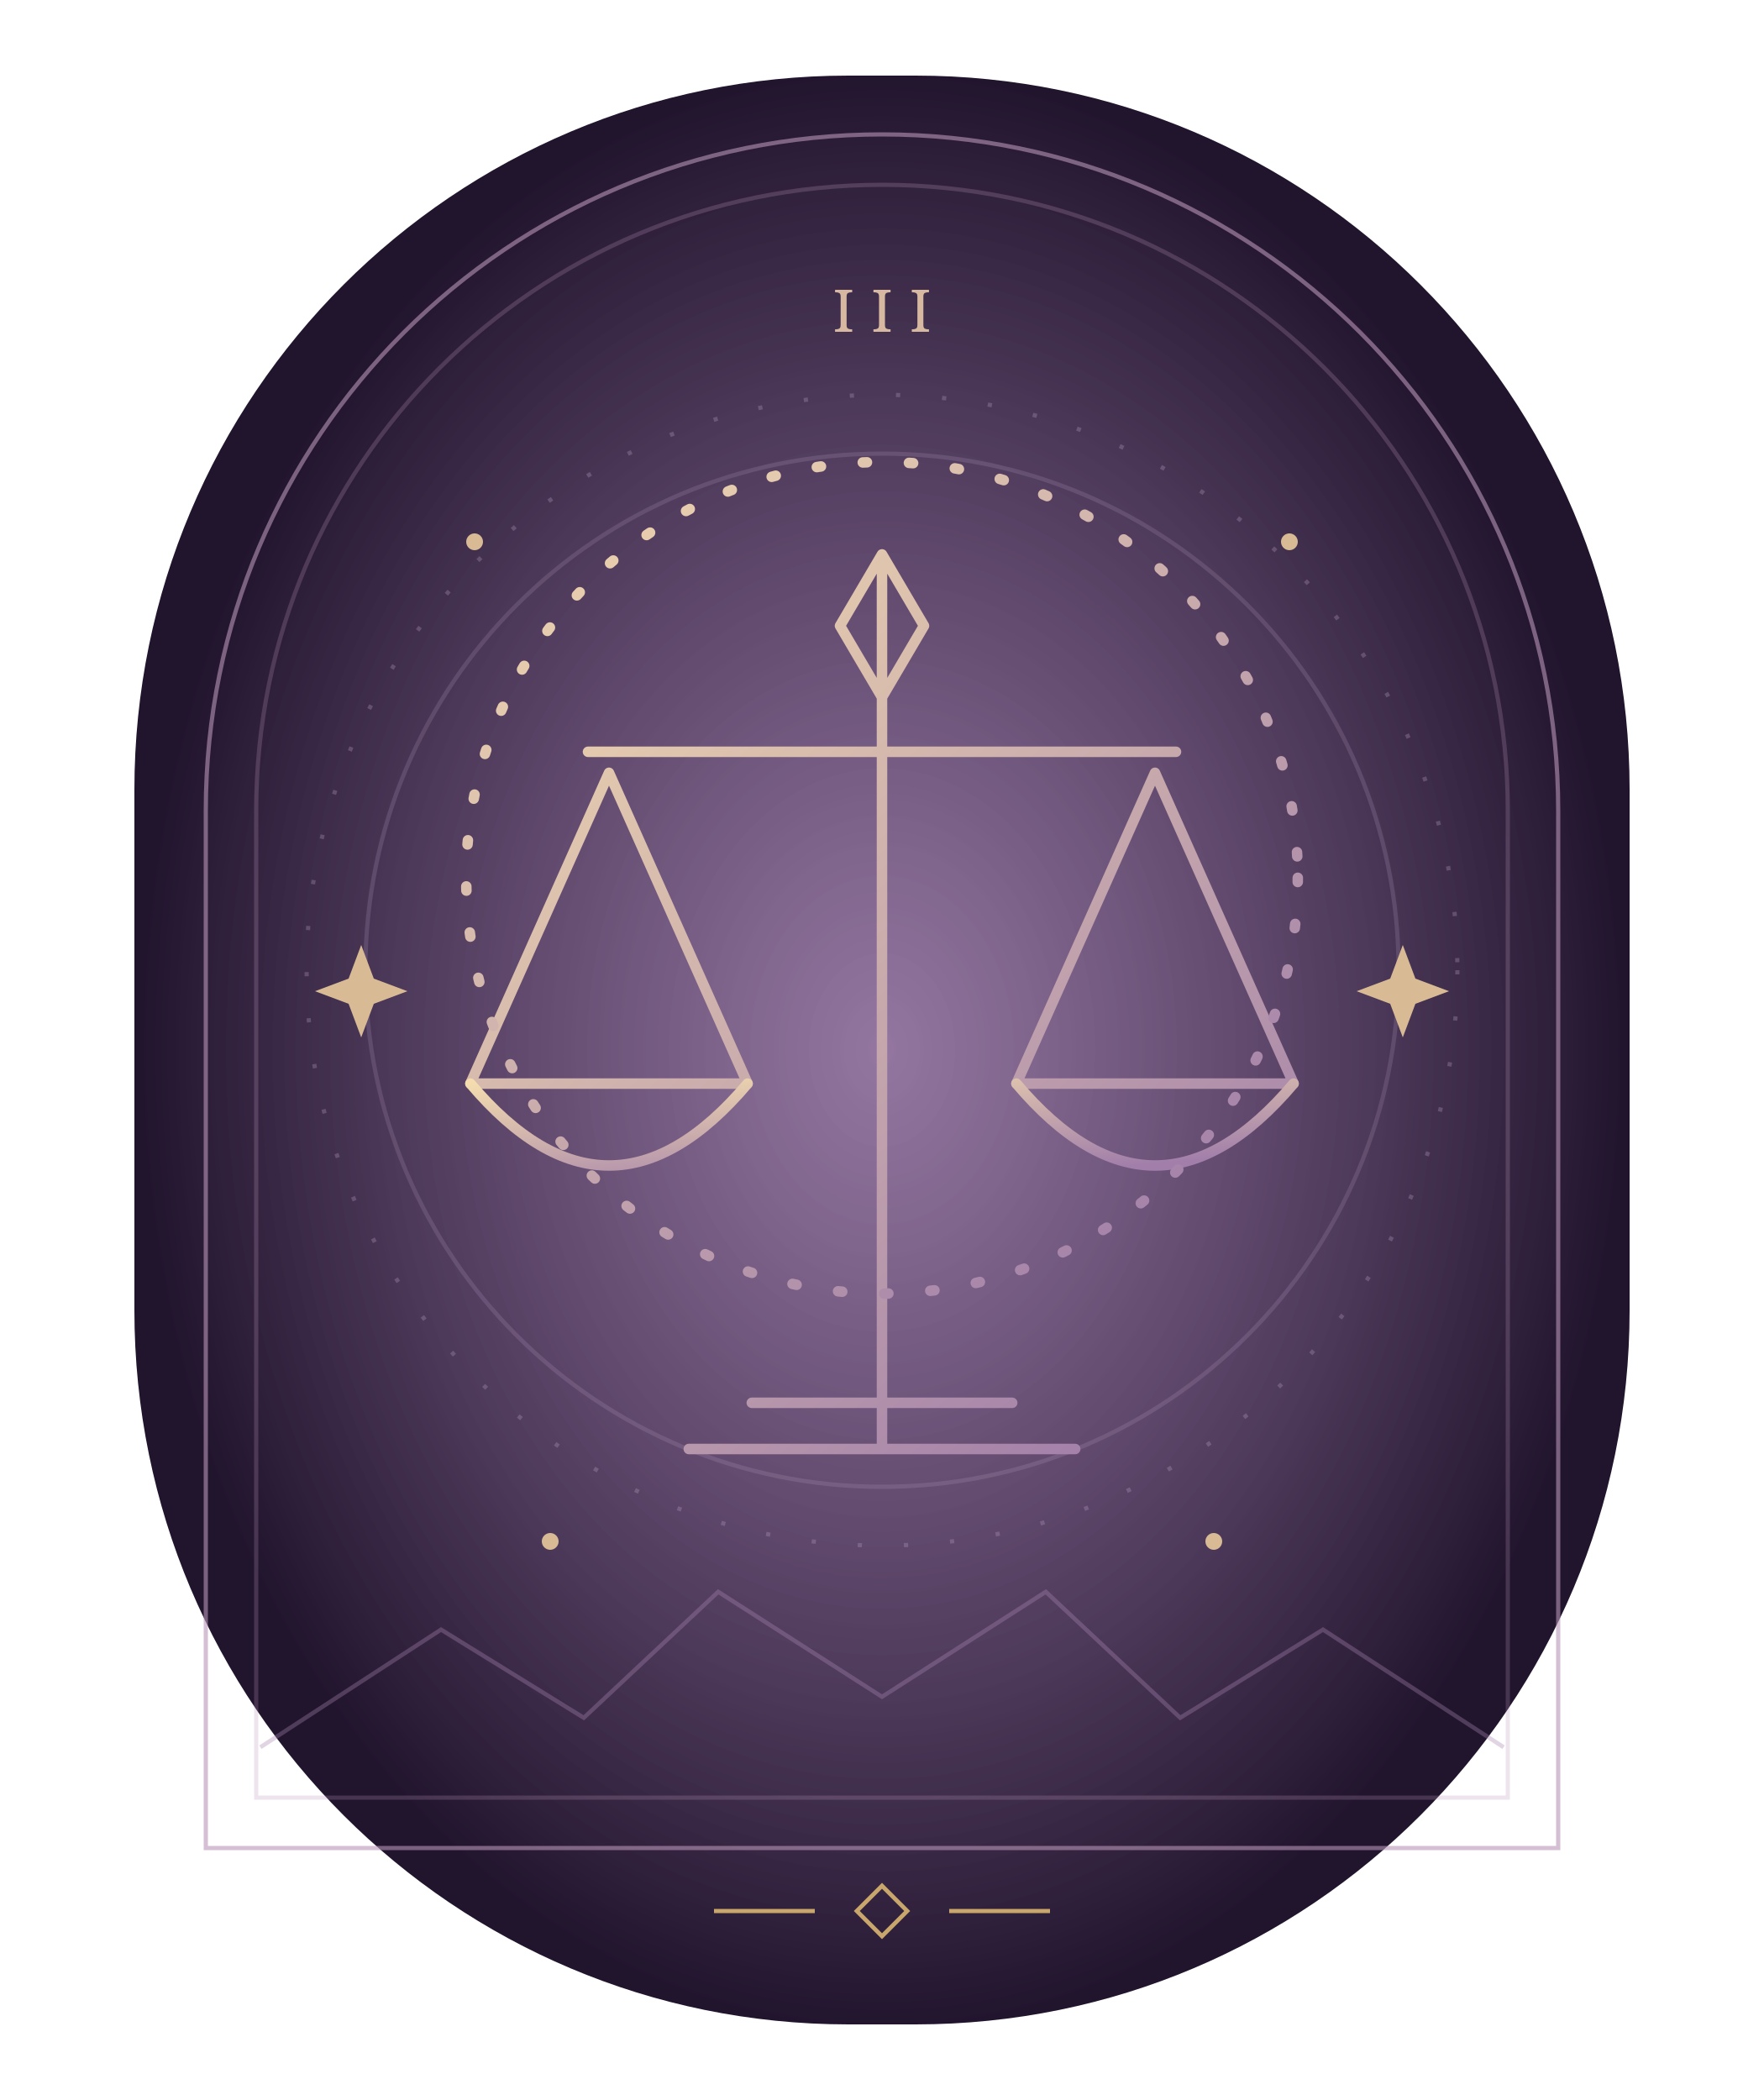
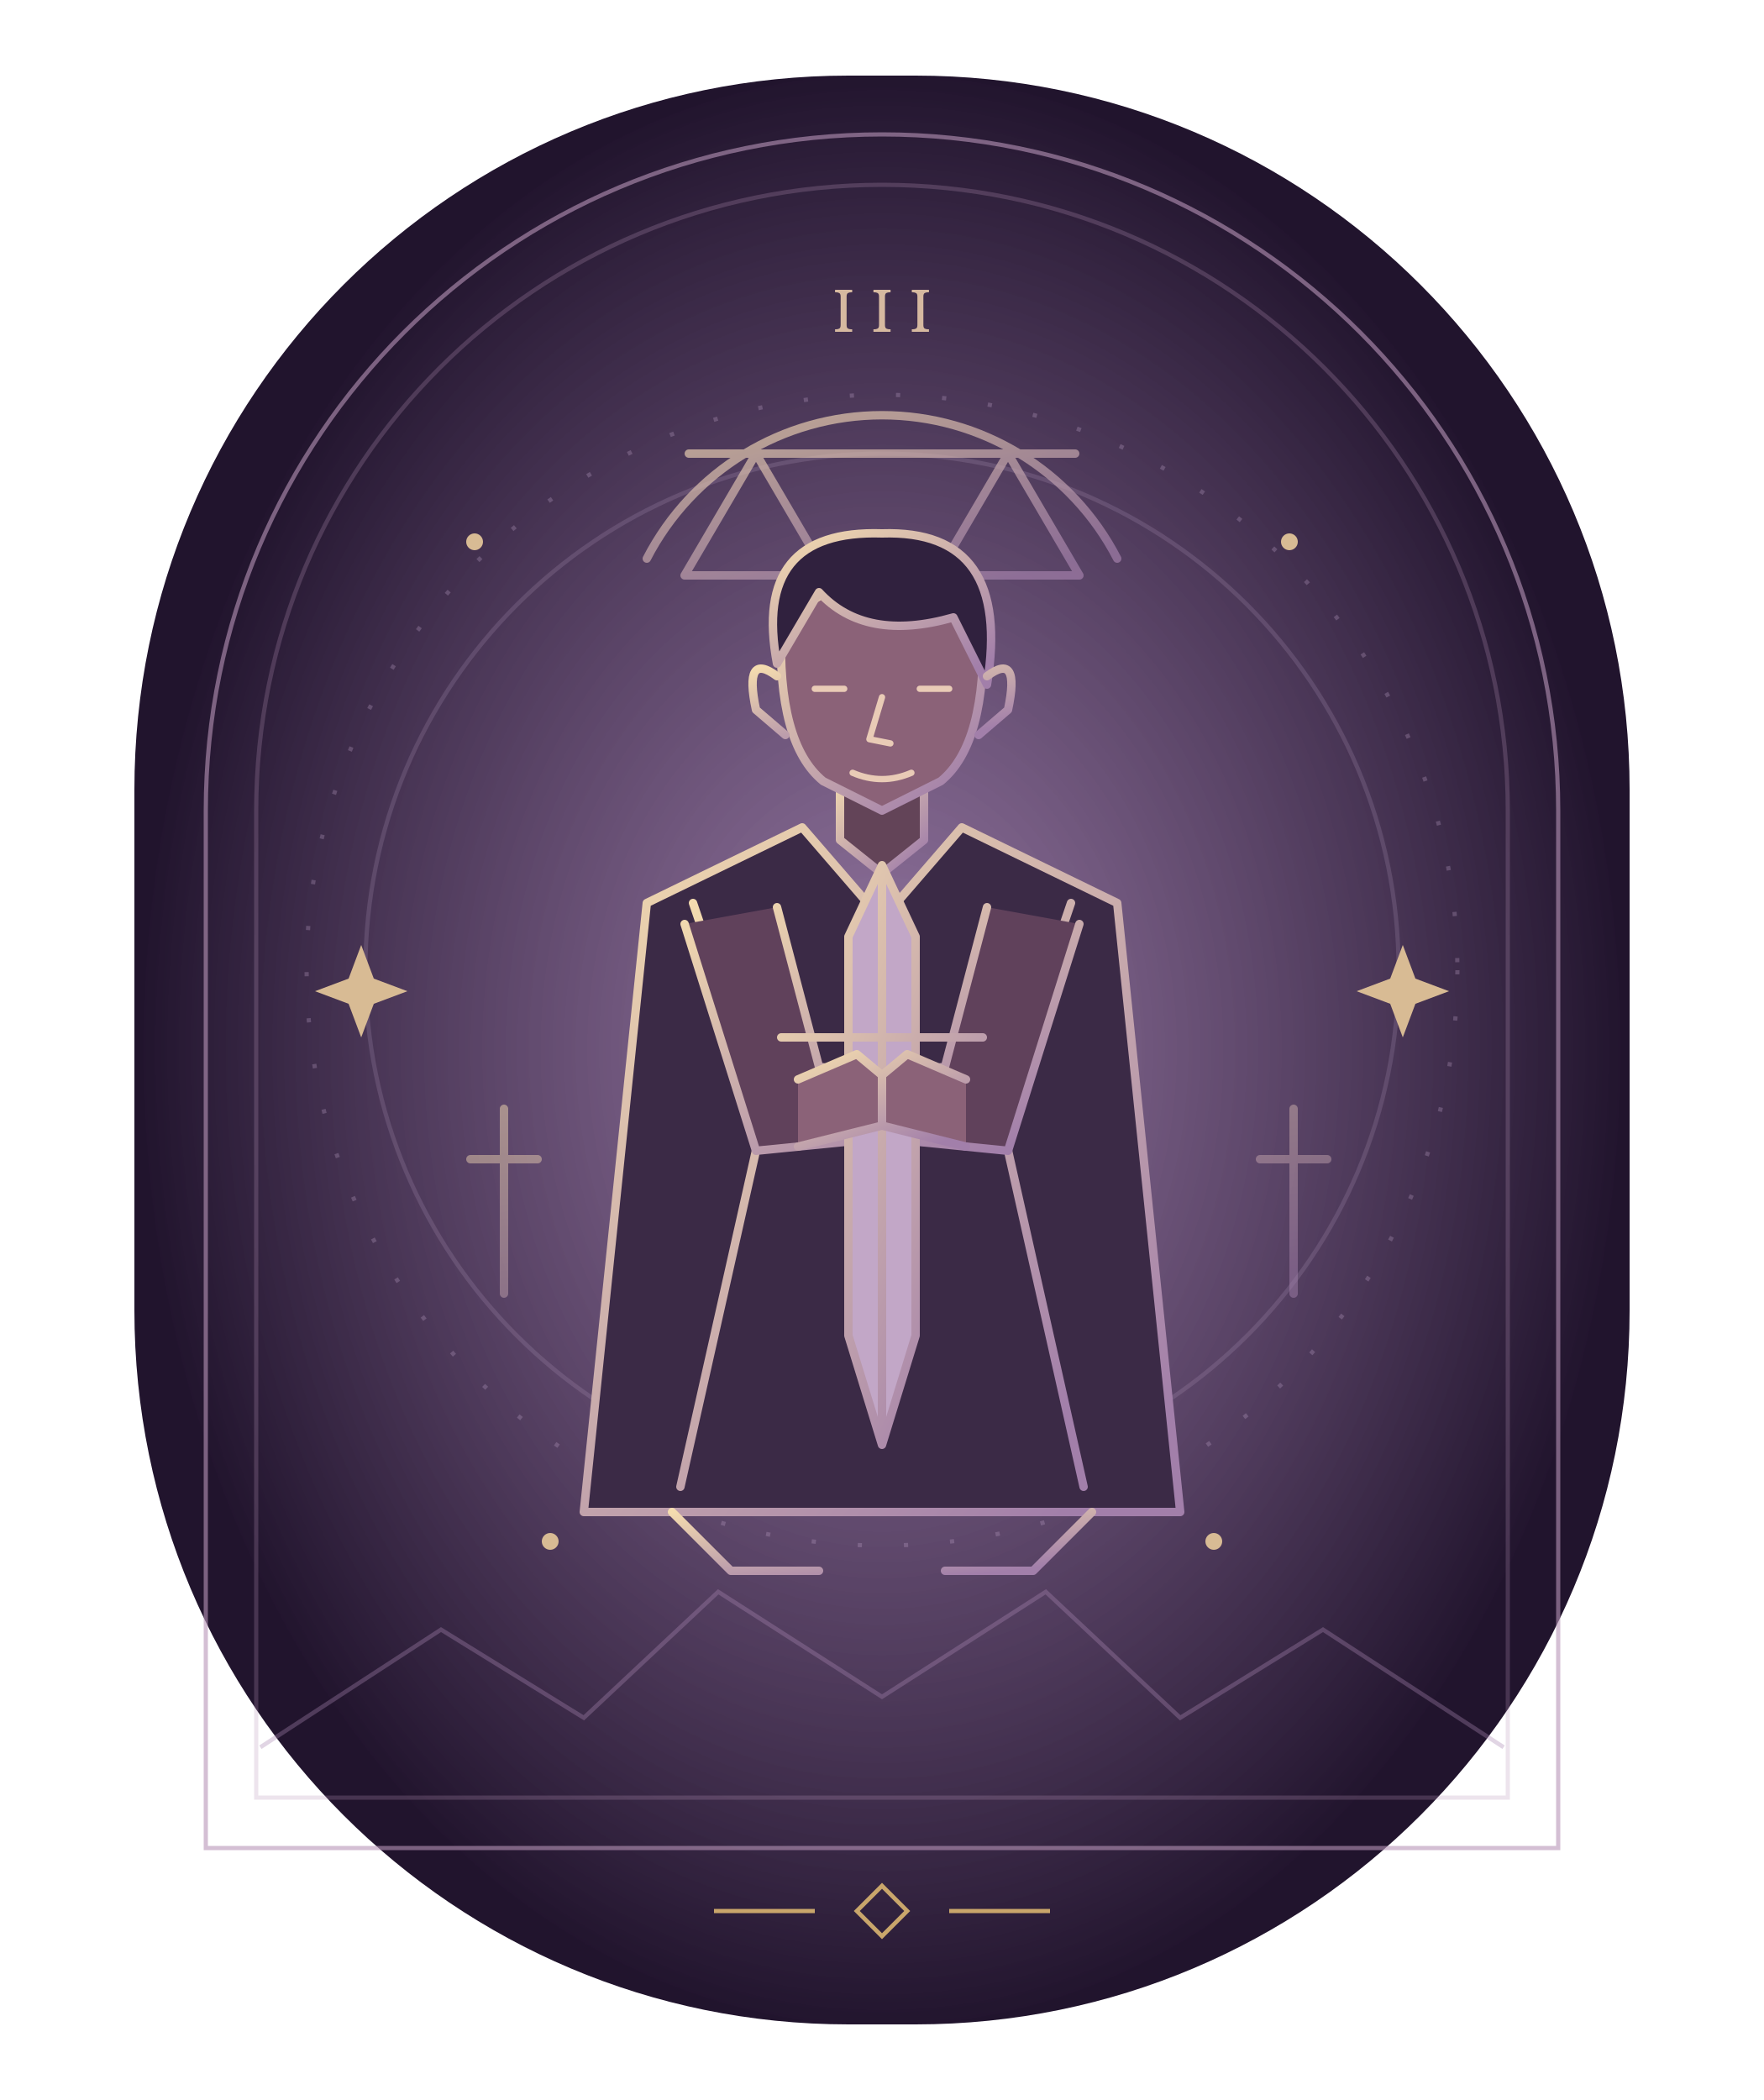
<svg xmlns="http://www.w3.org/2000/svg" viewBox="0 0 420 500" fill="none">
  <defs>
    <radialGradient id="glow">
      <stop stop-color="#704981" stop-opacity=".75" />
      <stop offset="1" stop-color="#21142d" />
    </radialGradient>
    <linearGradient id="gold" x2="0.8" y2="1">
      <stop stop-color="#f4dcaf" />
      <stop offset="1" stop-color="#a27faa" />
    </linearGradient>
  </defs>
  <rect x="32" y="18" width="356" height="464" rx="170" fill="url(#glow)" />
  <path d="M49 440V193a161 161 0 0 1 322 0v247Z" stroke="#b895b8" stroke-opacity=".6" />
  <path d="M61 428V193a149 149 0 0 1 298 0v235Z" stroke="#b895b8" stroke-opacity=".25" />
  <circle cx="210" cy="231" r="123" stroke="#bca0c6" stroke-opacity=".2" />
  <circle cx="210" cy="231" r="137" stroke="#bca0c6" stroke-opacity=".3" stroke-dasharray="1 10" />
-   <g stroke="url(#gold)" stroke-width="2.5" stroke-linejoin="round" stroke-linecap="round">
-     <path d="M210 132v213m-70-166h140m-70-47 10 17-10 17-10-17Zm-46 213h92m-77-11h62M145 184l-33 74h66Zm130 0-33 74h66Z" />
-     <path d="M112 258q33 39 66 0m64 0q33 39 66 0" />
-     <circle cx="210" cy="209" r="99" stroke-dasharray="1 10" />
-     <path d="M187 369h46" />
+   <g stroke="url(#gold)" stroke-width="2" stroke-linejoin="round" stroke-linecap="round">
+     <path d="M154 133a63 63 0 0 1 112 0M164 108h92m-76 0-17 29h34Zm60 0-17 29h34Z" opacity=".7" />
+     <g transform="translate(210 161)">
+       <path d="M-10 22v17l10 8 10-8V22" fill="#634458" />
+       <path d="M-24-12Q-25 16-14 25L0 32 14 25Q25 16 24-12Q0-35-24-12Z" fill="#8b6278" />
+       <path d="M-25-3Q-31-35 0-34Q31-35 25 2L17-14Q-4-8-15-20L-25-3Z" fill="#30213e" />
+       <path d="M-16 3h7m18 0h7M0 5l-3 10 5 1m-9 7q7 3 14 0" stroke="#e9cbb6" stroke-width="1.5" />
+       <path d="M-25 0q-8-6-5 8l7 6m48-14q8-6 5 8l-7 6" />
+     </g>
+     <path d="m191 197-37 18-15 145h142l-15-145-37-18-19 22Z" fill="#3b2a46" />
+     <path d="m165 215 17 50-20 89m93-139-17 50 20 89m-76-89h56" />
+     <path d="m163 220 17 54 30-3 2-15-17-2-10-38m72 4-17 54-30-3-2-15 17-2 10-38" fill="#60415b" />
+     <path d="M210 206v138m-24-97h48m-24-41-8 17v95l8 26 8-26v-95Z" fill="#c2a7c7" />
+     <path d="m190 257 14-6 6 5v12l-20 5m40-16-14-6-6 5v12l20 5" fill="#8b6278" />
+     <path d="m160 360 14 14h21m65-14-14 14h-21" />
+     <path d="M120 264v44m-8-32h16m180-12v44m-8-32h16" opacity=".5" />
  </g>
  <g fill="#d8bb94">
    <path d="m86 225 3 8 8 3-8 3-3 8-3-8-8-3 8-3Zm248 0 3 8 8 3-8 3-3 8-3-8-8-3 8-3Z" />
    <circle cx="113" cy="129" r="2" />
    <circle cx="307" cy="129" r="2" />
    <circle cx="131" cy="367" r="2" />
    <circle cx="289" cy="367" r="2" />
  </g>
  <path d="m62 416 43-28 34 21 32-30 39 25 39-25 32 30 34-21 43 28" stroke="#aa88b1" stroke-opacity=".35" />
  <text x="210" y="79" fill="#d6b9a0" font-family="Georgia,serif" font-size="14" text-anchor="middle" letter-spacing="4">III</text>
  <path d="M170 455h24m32 0h24m-40-6 6 6-6 6-6-6Z" stroke="#c9a66b" />
</svg>
